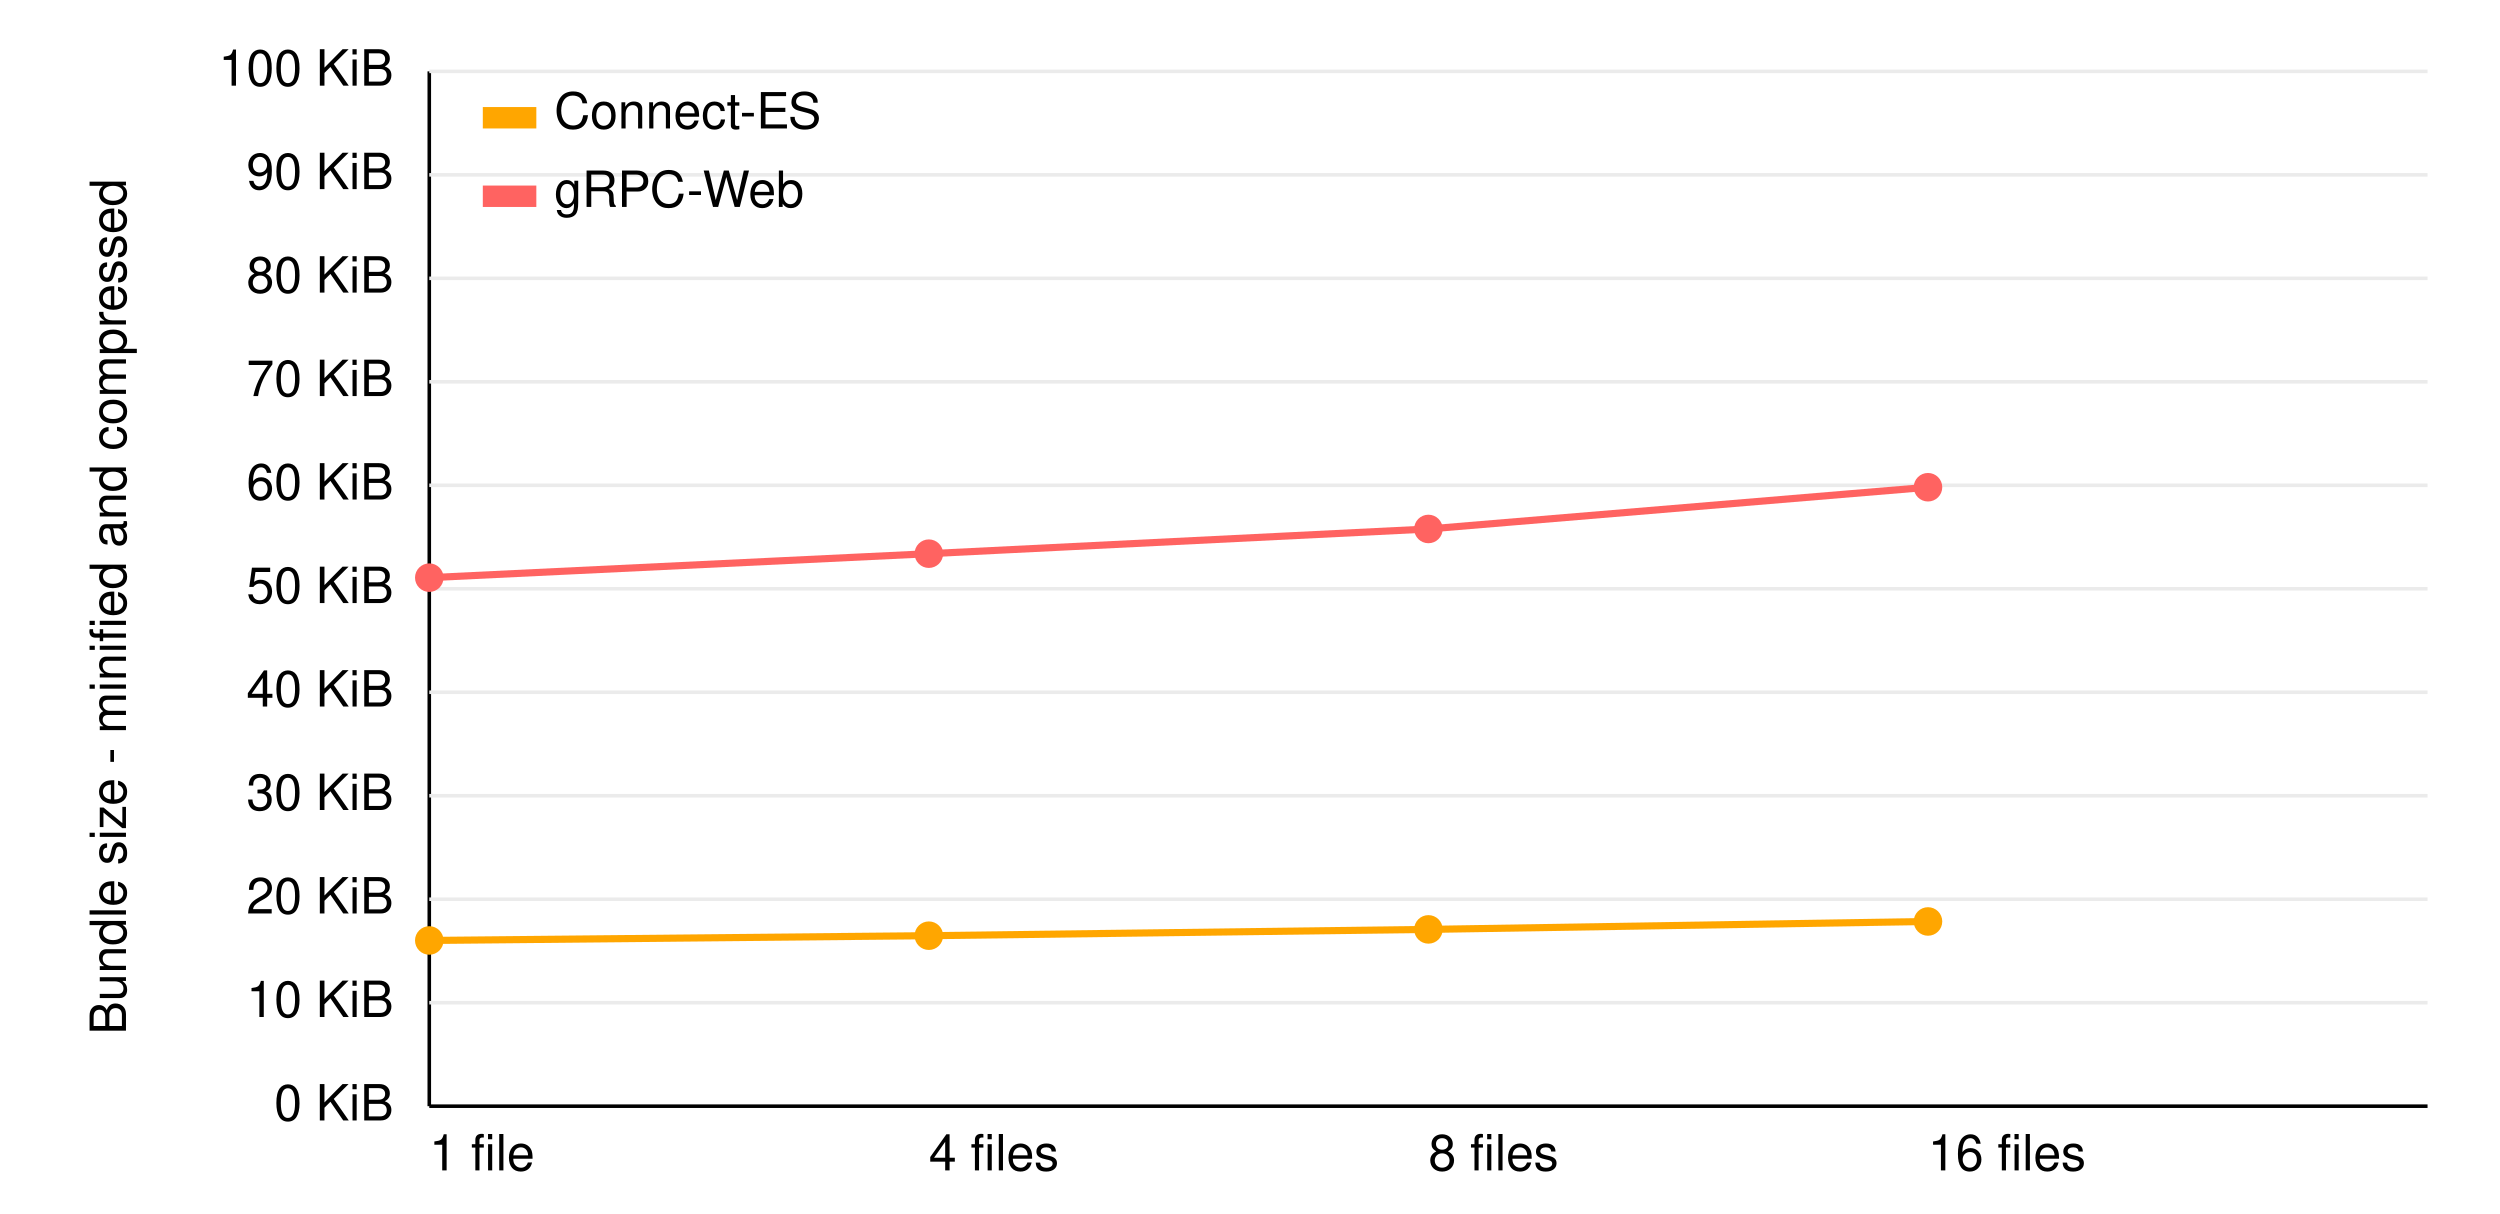
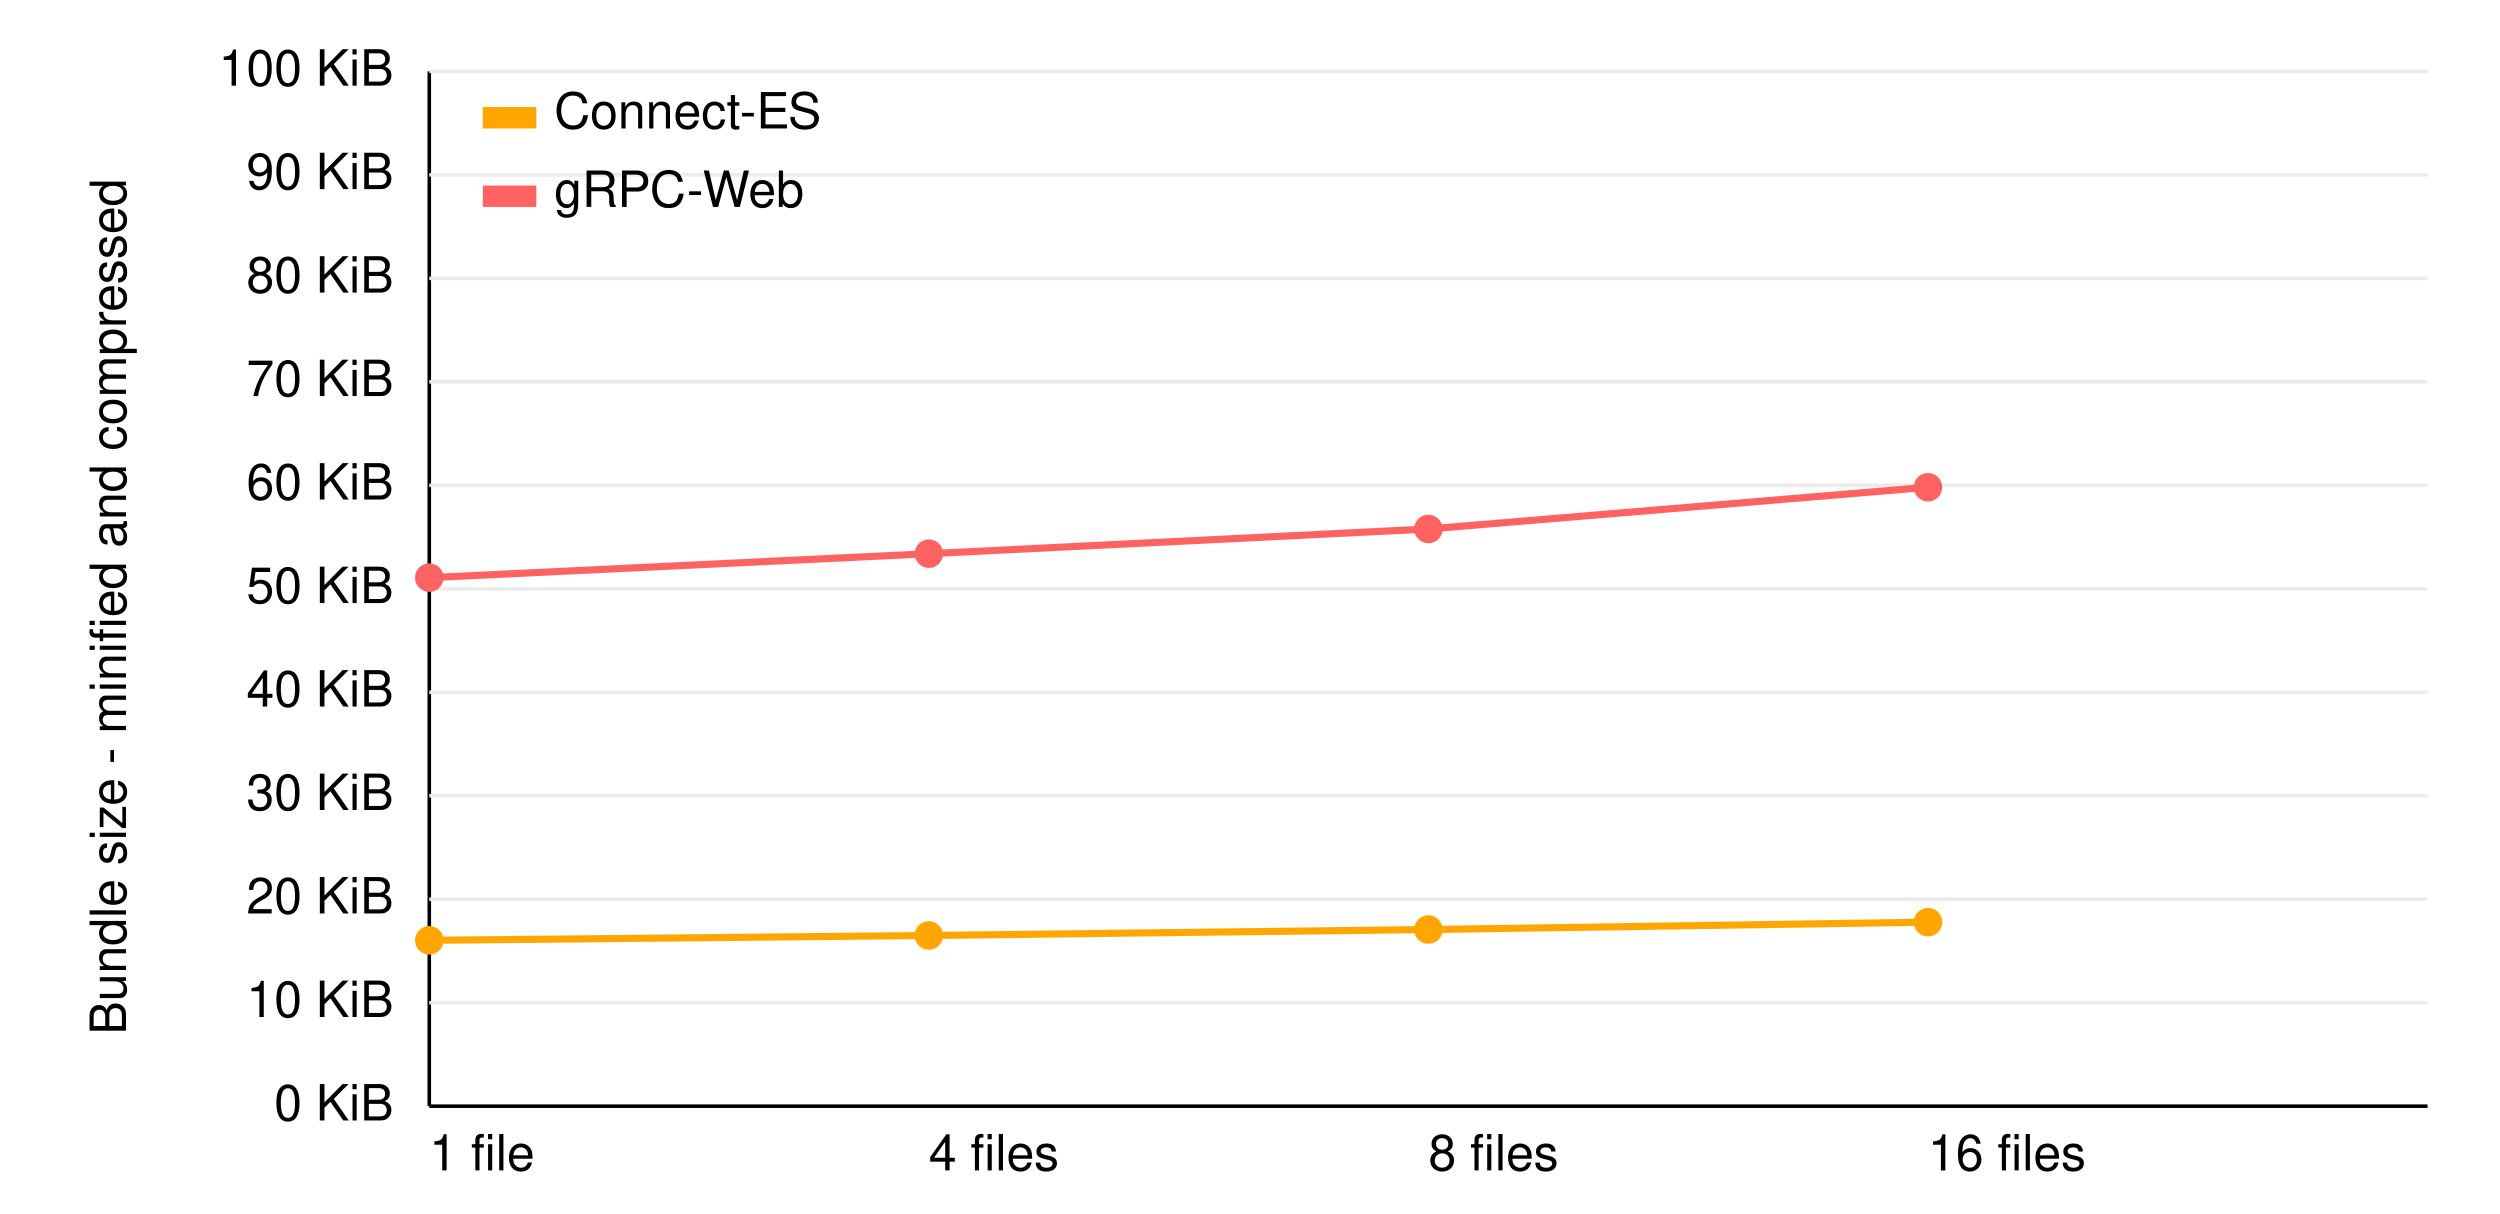
<svg xmlns="http://www.w3.org/2000/svg" version="1.1" width="680px" height="330px" viewBox="0 0 680 340" class="chart">
  <style>
      
      text {
        font: 14px Verdana, Helvetica, Arial, sans-serif;
      }
      
    </style>
  <g transform="translate(110,310)">
    <line y1="0" x2="560" stroke="black" />
    <text x="0" y="18" text-anchor="start">1 file</text>
    <text x="140" y="18" text-anchor="start">4 files</text>
    <text x="280" y="18" text-anchor="start">8 files</text>
    <text x="420" y="18" text-anchor="start">16 files</text>
  </g>
  <g transform="translate(110, 20)">
    <line x1="0" x2="0" y1="0" y2="290" stroke="black" />
    <g transform="rotate(-90), translate(-150,-85)">
      <text text-anchor="middle">Bundle size - minified and compressed</text>
    </g>
    <text x="-10" y="4" text-anchor="end">100 KiB</text>
    <line x1="0" x2="560" y1="0" y2="0" stroke="#ebebeb" />
    <text x="-10" y="33" text-anchor="end">90 KiB</text>
    <line x1="0" x2="560" y1="29" y2="29" stroke="#ebebeb" />
    <text x="-10" y="62" text-anchor="end">80 KiB</text>
    <line x1="0" x2="560" y1="58" y2="58" stroke="#ebebeb" />
    <text x="-10" y="91" text-anchor="end">70 KiB</text>
    <line x1="0" x2="560" y1="87" y2="87" stroke="#ebebeb" />
    <text x="-10" y="120" text-anchor="end">60 KiB</text>
    <line x1="0" x2="560" y1="116" y2="116" stroke="#ebebeb" />
    <text x="-10" y="149" text-anchor="end">50 KiB</text>
    <line x1="0" x2="560" y1="145" y2="145" stroke="#ebebeb" />
    <text x="-10" y="178" text-anchor="end">40 KiB</text>
    <line x1="0" x2="560" y1="174" y2="174" stroke="#ebebeb" />
    <text x="-10" y="207" text-anchor="end">30 KiB</text>
    <line x1="0" x2="560" y1="203" y2="203" stroke="#ebebeb" />
    <text x="-10" y="236" text-anchor="end">20 KiB</text>
    <line x1="0" x2="560" y1="232" y2="232" stroke="#ebebeb" />
    <text x="-10" y="265" text-anchor="end">10 KiB</text>
    <line x1="0" x2="560" y1="261" y2="261" stroke="#ebebeb" />
    <text x="-10" y="294" text-anchor="end">0 KiB</text>
  </g>
  <g transform="translate(110, 20)">
-     <polyline fill="none" stroke="#ffa600" stroke-width="2" points="0,243.558 140,242.221 280,240.456 420,238.236">
+     <polyline fill="none" stroke="#ffa600" stroke-width="2" points="0,243.518 140,242.161 280,240.493 420,238.423">
    </polyline>
-     <circle cx="0" cy="243.558" r="4" fill="#ffa600" />
-     <circle cx="140" cy="242.221" r="4" fill="#ffa600" />
-     <circle cx="280" cy="240.456" r="4" fill="#ffa600" />
-     <circle cx="420" cy="238.236" r="4" fill="#ffa600" />
+     <circle cx="0" cy="243.518" r="4" fill="#ffa600" />
+     <circle cx="140" cy="242.161" r="4" fill="#ffa600" />
+     <circle cx="280" cy="240.493" r="4" fill="#ffa600" />
+     <circle cx="420" cy="238.423" r="4" fill="#ffa600" />
  </g>
  <g transform="translate(110, 20)">
    <polyline fill="none" stroke="#ff6361" stroke-width="2" points="0,141.885 140,135.164 280,128.24 420,116.544">
    </polyline>
    <circle cx="0" cy="141.885" r="4" fill="#ff6361" />
    <circle cx="140" cy="135.164" r="4" fill="#ff6361" />
    <circle cx="280" cy="128.24" r="4" fill="#ff6361" />
    <circle cx="420" cy="116.544" r="4" fill="#ff6361" />
  </g>
  <g transform="translate(125, 30)">
    <g transform="translate(0, 0)">
      <rect width="15" height="6" fill="#ffa600" />
      <text x="20" y="6">Connect-ES</text>
    </g>
    <g transform="translate(0, 22)">
      <rect width="15" height="6" fill="#ff6361" />
      <text x="20" y="6">gRPC-Web</text>
    </g>
  </g>
</svg>
